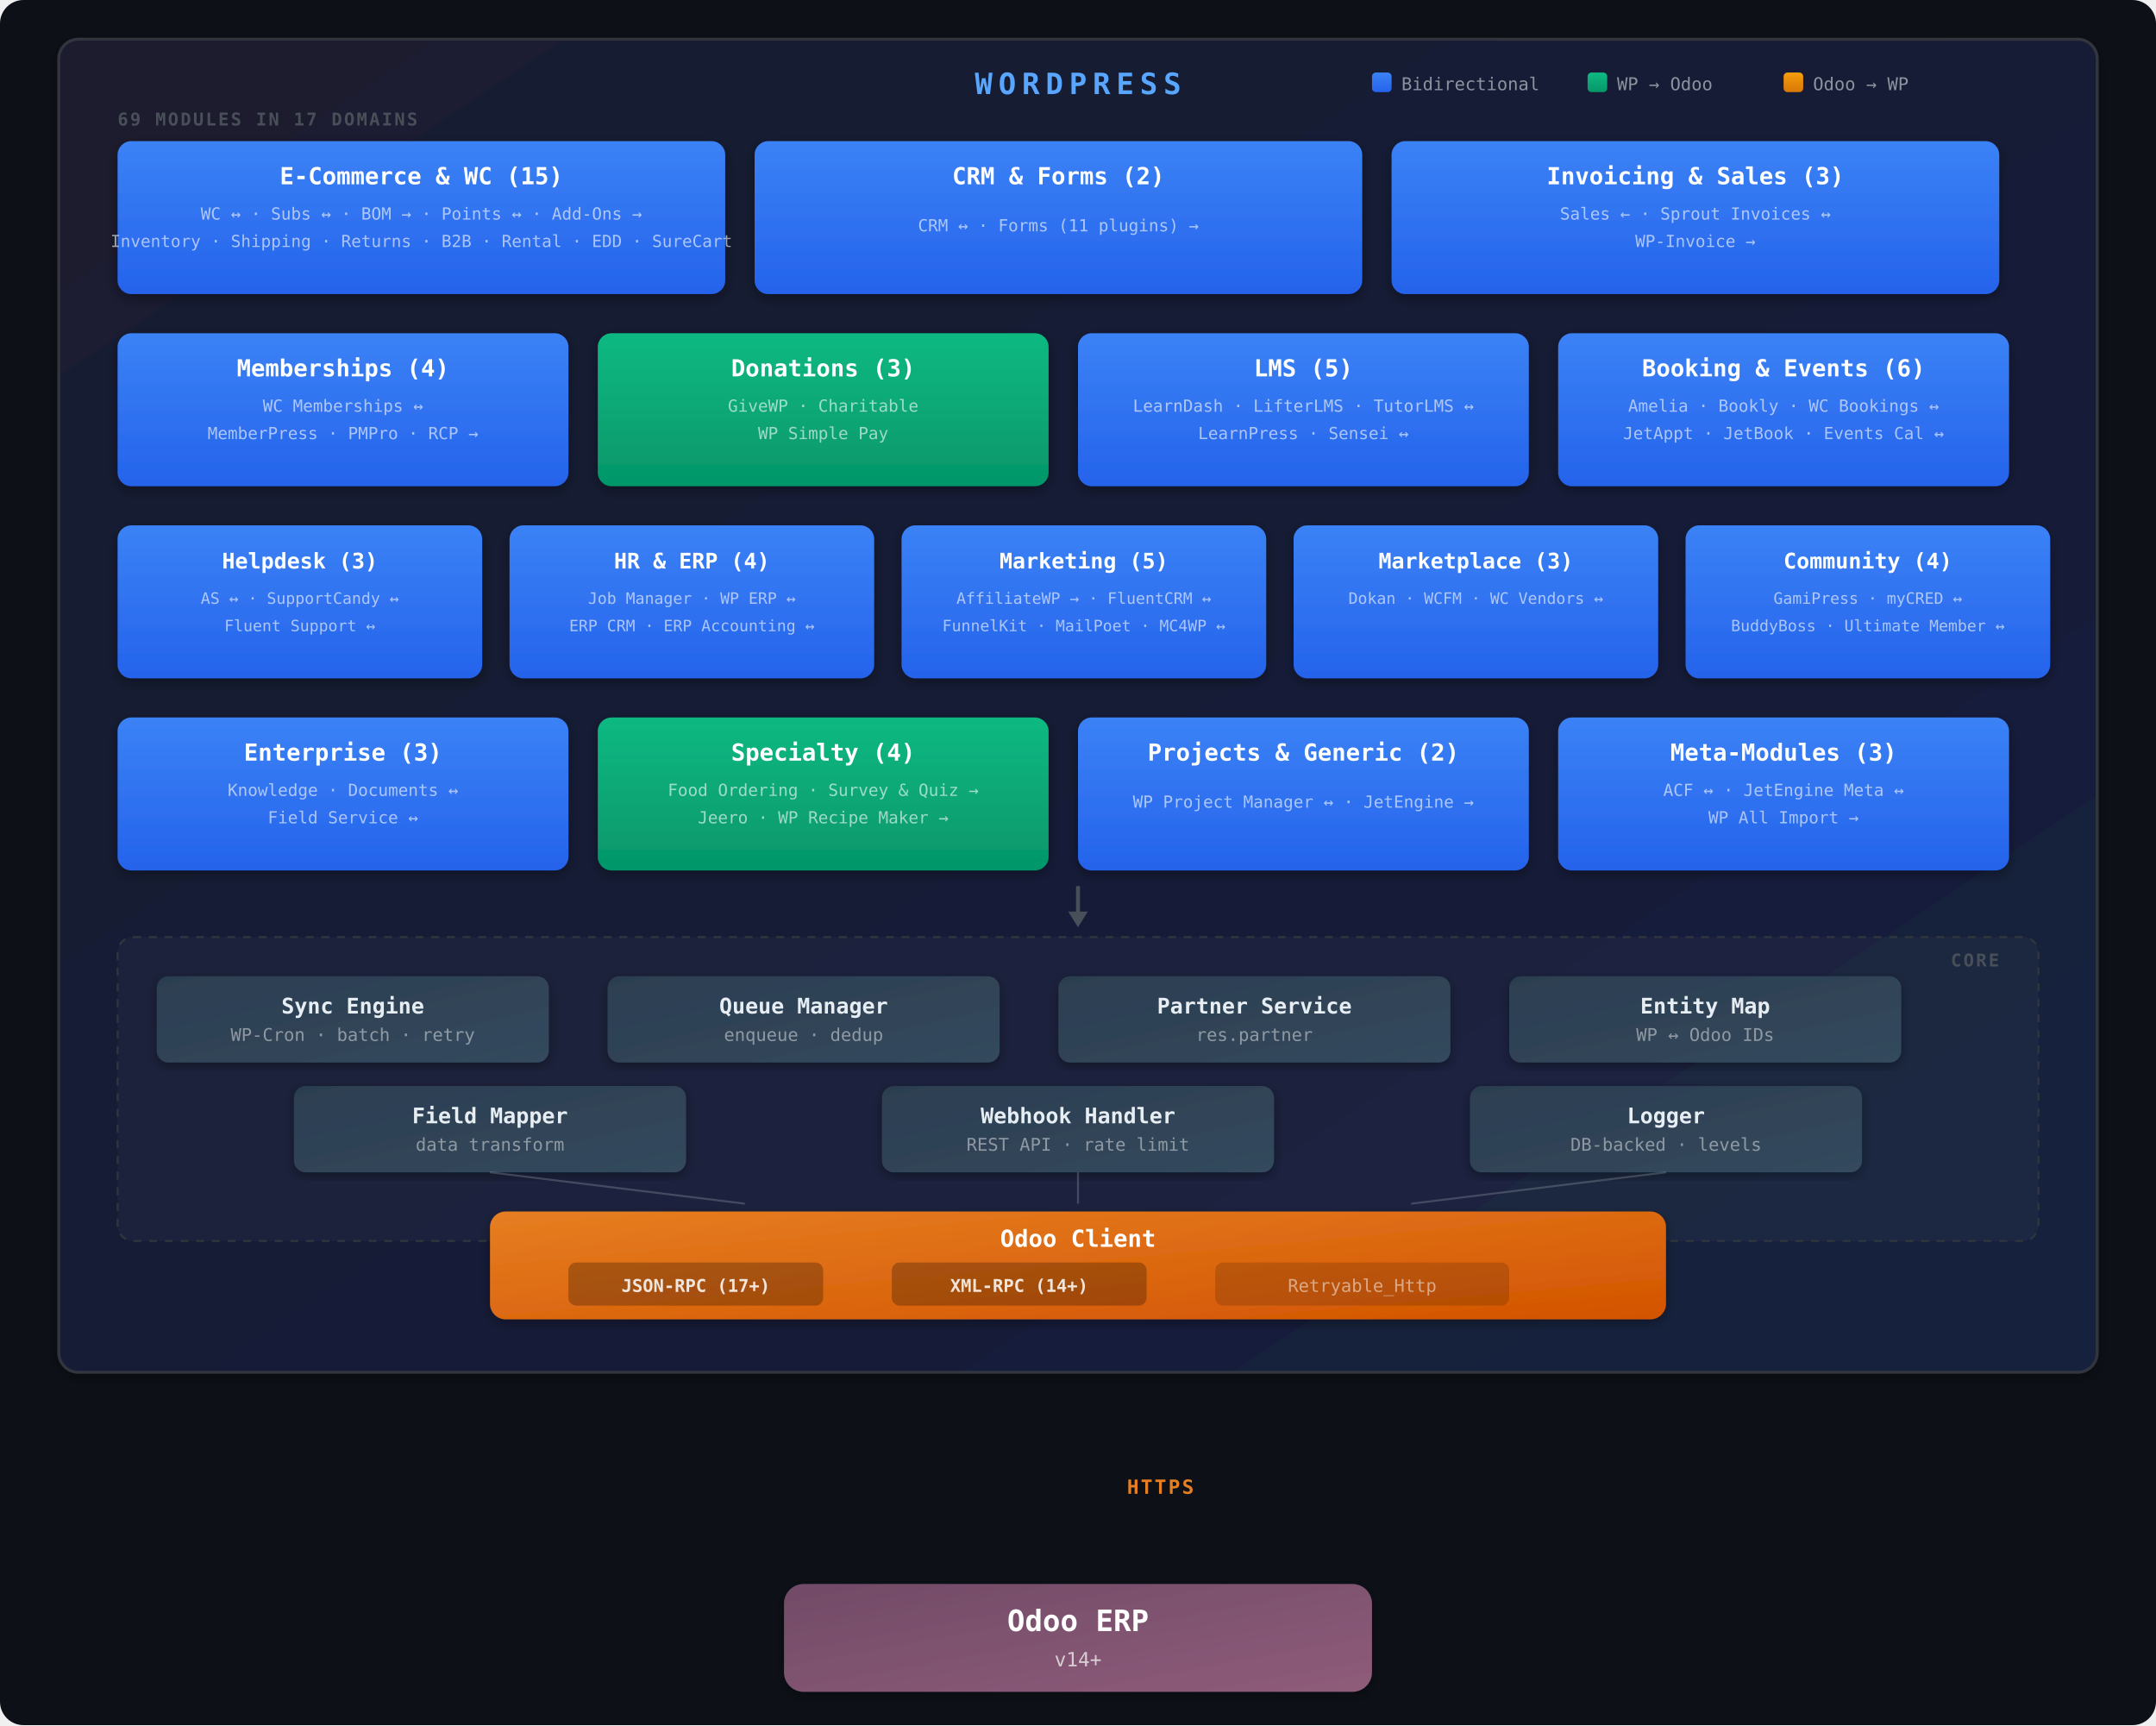
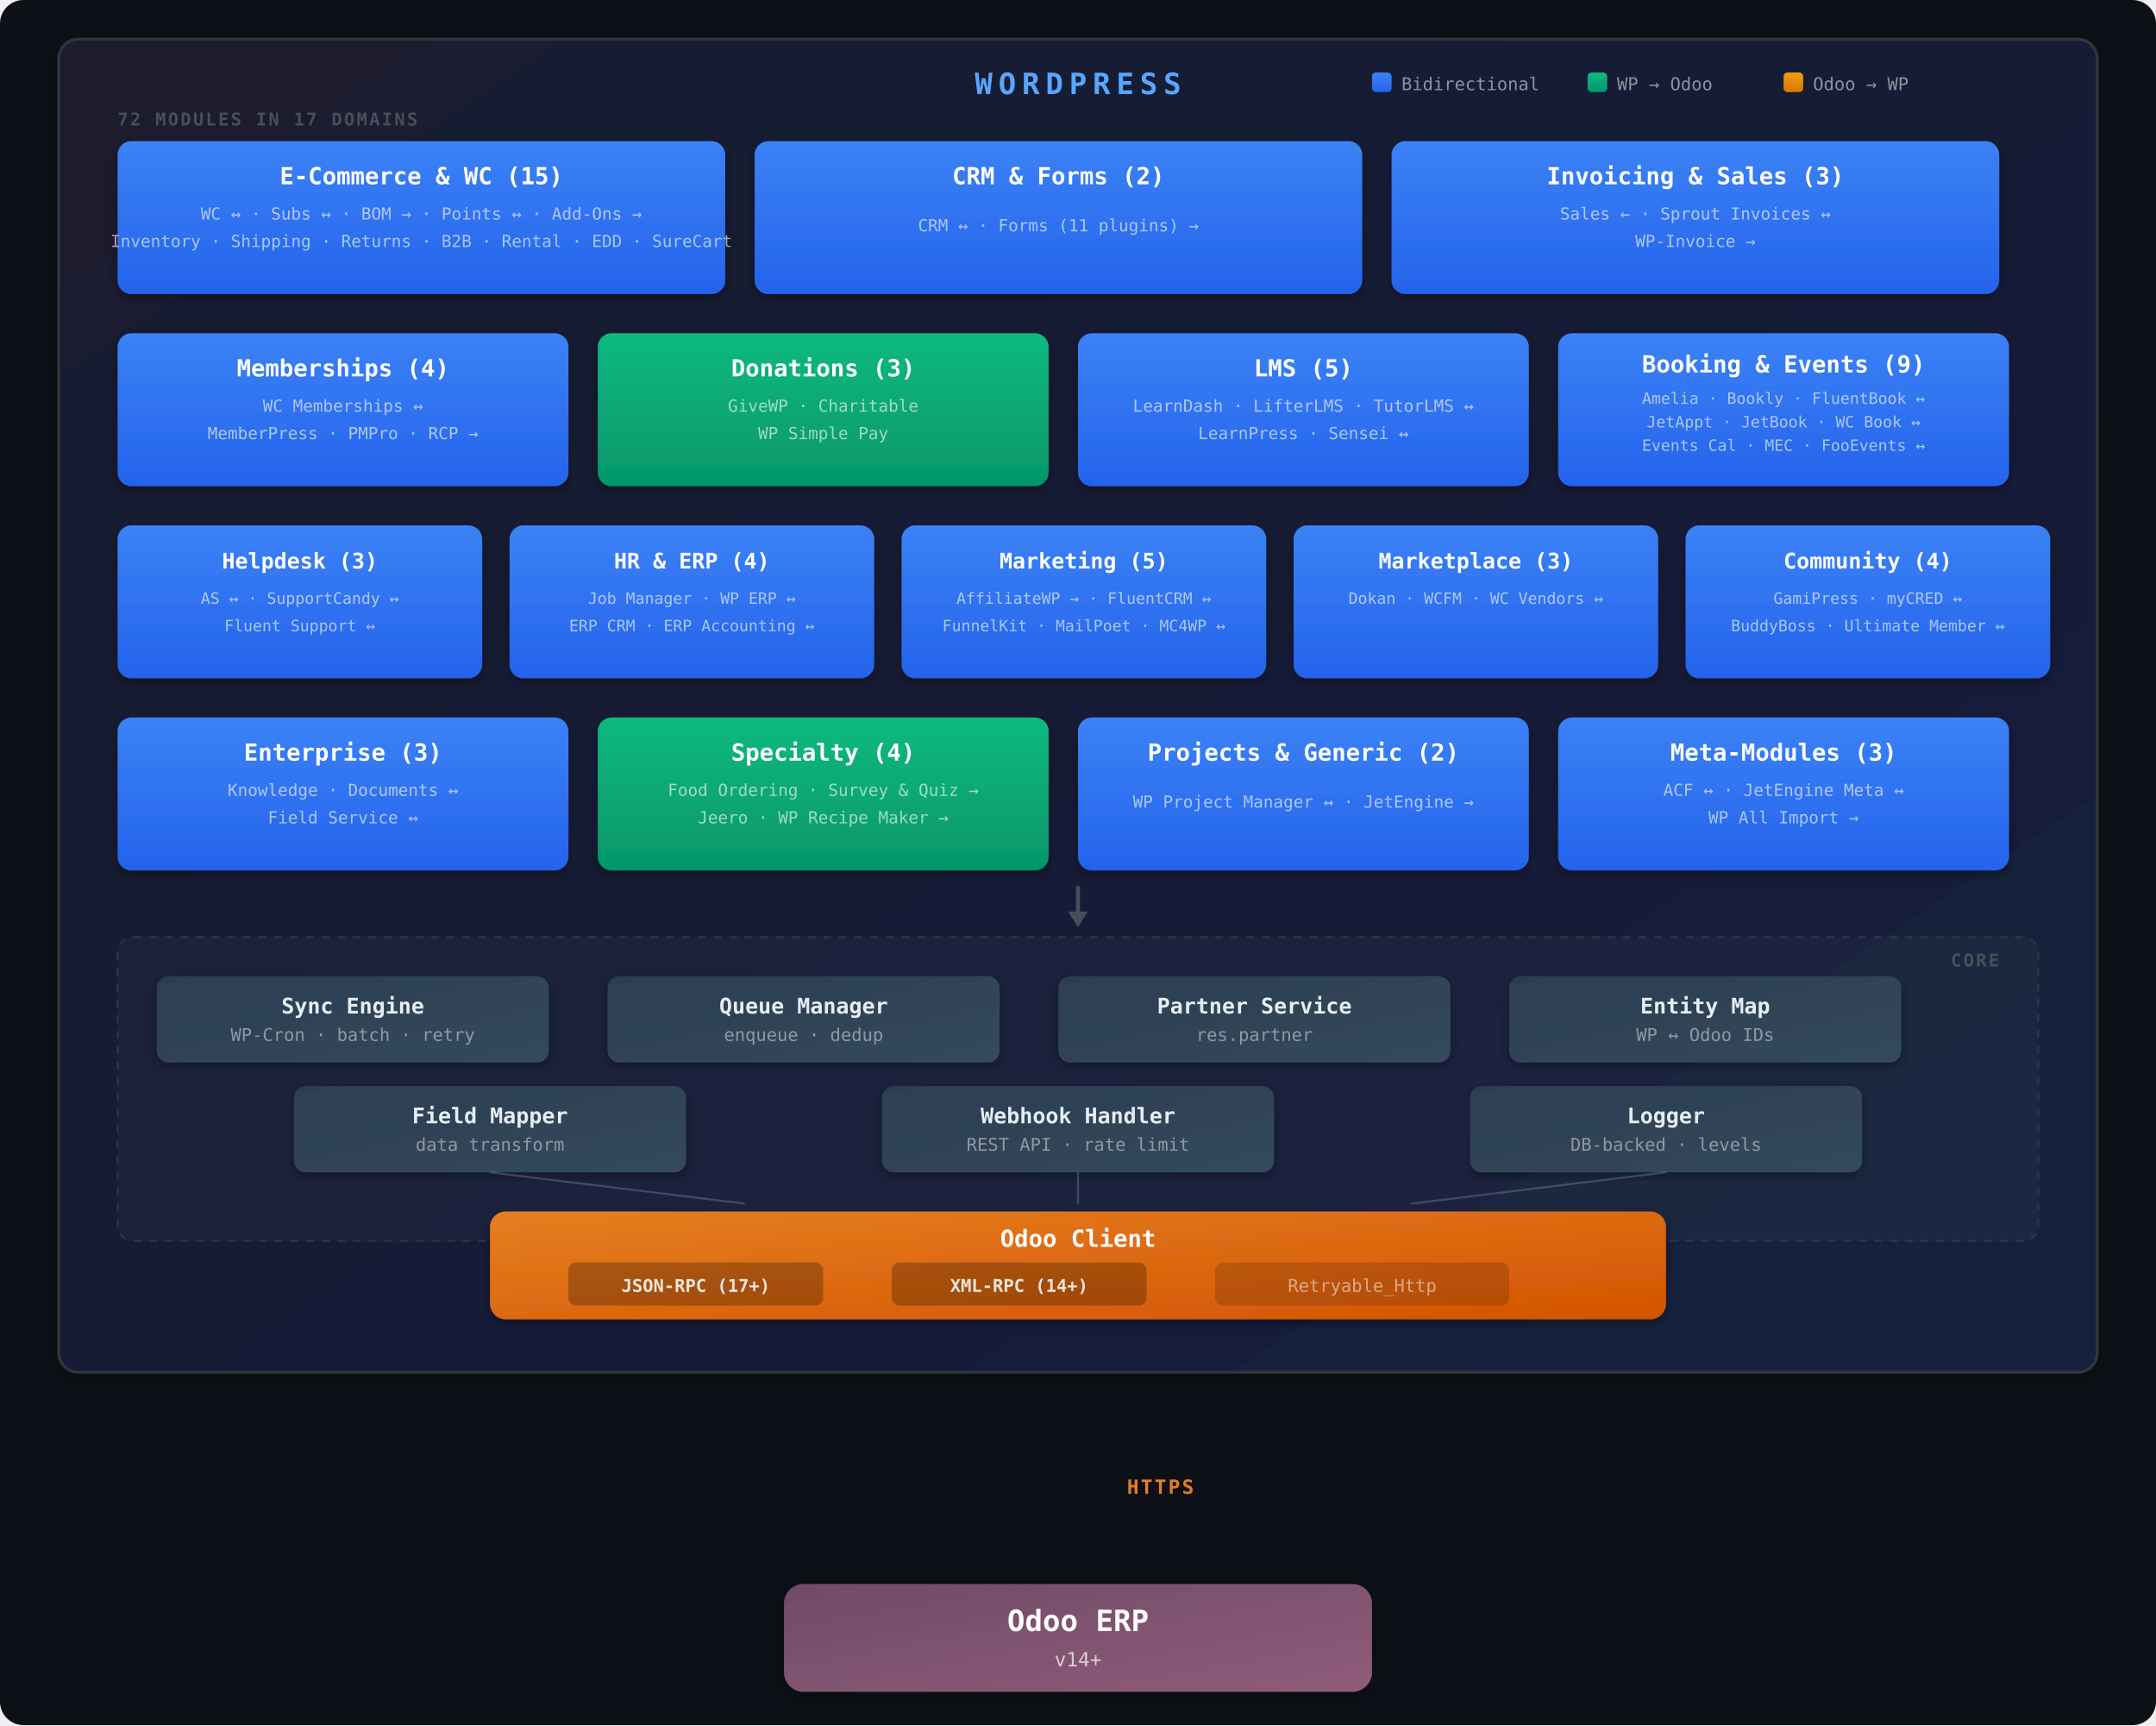
<svg xmlns="http://www.w3.org/2000/svg" viewBox="0 0 1100 880" font-family="'SF Mono','Fira Code','JetBrains Mono',monospace">
  <defs>
    <linearGradient id="wpBg" x1="0%" y1="0%" x2="100%" y2="100%">
      <stop offset="0%" stop-color="#1a1a2e" />
      <stop offset="100%" stop-color="#16213e" />
    </linearGradient>
    <linearGradient id="odooBg" x1="0%" y1="0%" x2="100%" y2="100%">
      <stop offset="0%" stop-color="#714B67" />
      <stop offset="100%" stop-color="#8F5C7A" />
    </linearGradient>
    <linearGradient id="bidir" x1="0%" y1="0%" x2="0%" y2="100%">
      <stop offset="0%" stop-color="#3b82f6" />
      <stop offset="100%" stop-color="#2563eb" />
    </linearGradient>
    <linearGradient id="push" x1="0%" y1="0%" x2="0%" y2="100%">
      <stop offset="0%" stop-color="#10b981" />
      <stop offset="100%" stop-color="#059669" />
    </linearGradient>
    <linearGradient id="pull" x1="0%" y1="0%" x2="0%" y2="100%">
      <stop offset="0%" stop-color="#f59e0b" />
      <stop offset="100%" stop-color="#d97706" />
    </linearGradient>
    <linearGradient id="infra" x1="0%" y1="0%" x2="100%" y2="100%">
      <stop offset="0%" stop-color="#2c3e50" />
      <stop offset="100%" stop-color="#34495e" />
    </linearGradient>
    <linearGradient id="client" x1="0%" y1="0%" x2="100%" y2="100%">
      <stop offset="0%" stop-color="#e67e22" />
      <stop offset="100%" stop-color="#d35400" />
    </linearGradient>
    <filter id="s">
      <feDropShadow dx="0" dy="2" stdDeviation="3" flood-color="#000" flood-opacity="0.35" />
    </filter>
    <filter id="g">
      <feGaussianBlur stdDeviation="2" result="b" />
      <feMerge>
        <feMergeNode in="b" />
        <feMergeNode in="SourceGraphic" />
      </feMerge>
    </filter>
  </defs>
  <rect width="1100" height="880" rx="12" fill="#0d1117" />
  <rect x="30" y="20" width="1040" height="680" rx="10" fill="url(#wpBg)" stroke="#30363d" stroke-width="1.5" filter="url(#s)" />
  <text x="550" y="48" text-anchor="middle" fill="#58a6ff" font-size="15" font-weight="700" letter-spacing="3">WORDPRESS</text>
  <rect x="700" y="37" width="10" height="10" rx="2" fill="url(#bidir)" />
  <text x="715" y="46" fill="#8b949e" font-size="9">Bidirectional</text>
  <rect x="810" y="37" width="10" height="10" rx="2" fill="url(#push)" />
  <text x="825" y="46" fill="#8b949e" font-size="9">WP → Odoo</text>
  <rect x="910" y="37" width="10" height="10" rx="2" fill="url(#pull)" />
  <text x="925" y="46" fill="#8b949e" font-size="9">Odoo → WP</text>
-   <text x="60" y="64" fill="#484f58" font-size="9" font-weight="600" letter-spacing="1">69 MODULES IN 17 DOMAINS</text>
+   <text x="60" y="64" fill="#484f58" font-size="9" font-weight="600" letter-spacing="1">72 MODULES IN 17 DOMAINS</text>
  <rect x="60" y="72" width="310" height="78" rx="7" fill="url(#bidir)" filter="url(#s)" />
  <text x="215" y="94" text-anchor="middle" fill="#fff" font-size="12" font-weight="700">E-Commerce &amp; WC (15)</text>
  <text x="215" y="112" text-anchor="middle" fill="rgba(255,255,255,0.6)" font-size="8.5">WC ↔ · Subs ↔ · BOM → · Points ↔ · Add-Ons →</text>
  <text x="215" y="126" text-anchor="middle" fill="rgba(255,255,255,0.6)" font-size="8.5">Inventory · Shipping · Returns · B2B · Rental · EDD · SureCart</text>
  <rect x="385" y="72" width="310" height="78" rx="7" fill="url(#bidir)" filter="url(#s)" />
  <text x="540" y="94" text-anchor="middle" fill="#fff" font-size="12" font-weight="700">CRM &amp; Forms (2)</text>
  <text x="540" y="118" text-anchor="middle" fill="rgba(255,255,255,0.6)" font-size="8.5">CRM ↔ · Forms (11 plugins) →</text>
  <rect x="710" y="72" width="310" height="78" rx="7" fill="url(#bidir)" filter="url(#s)" />
  <text x="865" y="94" text-anchor="middle" fill="#fff" font-size="12" font-weight="700">Invoicing &amp; Sales (3)</text>
  <text x="865" y="112" text-anchor="middle" fill="rgba(255,255,255,0.6)" font-size="8.5">Sales ← · Sprout Invoices ↔</text>
  <text x="865" y="126" text-anchor="middle" fill="rgba(255,255,255,0.6)" font-size="8.5">WP-Invoice →</text>
  <rect x="60" y="170" width="230" height="78" rx="7" fill="url(#bidir)" filter="url(#s)" />
  <text x="175" y="192" text-anchor="middle" fill="#fff" font-size="12" font-weight="700">Memberships (4)</text>
  <text x="175" y="210" text-anchor="middle" fill="rgba(255,255,255,0.6)" font-size="8.5">WC Memberships ↔</text>
  <text x="175" y="224" text-anchor="middle" fill="rgba(255,255,255,0.6)" font-size="8.5">MemberPress · PMPro · RCP →</text>
  <rect x="305" y="170" width="230" height="78" rx="7" fill="url(#push)" filter="url(#s)" />
  <text x="420" y="192" text-anchor="middle" fill="#fff" font-size="12" font-weight="700">Donations (3)</text>
  <text x="420" y="210" text-anchor="middle" fill="rgba(255,255,255,0.6)" font-size="8.5">GiveWP · Charitable</text>
  <text x="420" y="224" text-anchor="middle" fill="rgba(255,255,255,0.6)" font-size="8.5">WP Simple Pay</text>
  <rect x="550" y="170" width="230" height="78" rx="7" fill="url(#bidir)" filter="url(#s)" />
  <text x="665" y="192" text-anchor="middle" fill="#fff" font-size="12" font-weight="700">LMS (5)</text>
  <text x="665" y="210" text-anchor="middle" fill="rgba(255,255,255,0.6)" font-size="8.5">LearnDash · LifterLMS · TutorLMS ↔</text>
  <text x="665" y="224" text-anchor="middle" fill="rgba(255,255,255,0.6)" font-size="8.5">LearnPress · Sensei ↔</text>
  <rect x="795" y="170" width="230" height="78" rx="7" fill="url(#bidir)" filter="url(#s)" />
-   <text x="910" y="192" text-anchor="middle" fill="#fff" font-size="12" font-weight="700">Booking &amp; Events (6)</text>
-   <text x="910" y="210" text-anchor="middle" fill="rgba(255,255,255,0.6)" font-size="8.5">Amelia · Bookly · WC Bookings ↔</text>
-   <text x="910" y="224" text-anchor="middle" fill="rgba(255,255,255,0.6)" font-size="8.5">JetAppt · JetBook · Events Cal ↔</text>
+   <text x="910" y="190" text-anchor="middle" fill="#fff" font-size="12" font-weight="700">Booking &amp; Events (9)</text>
+   <text x="910" y="206" text-anchor="middle" fill="rgba(255,255,255,0.6)" font-size="8">Amelia · Bookly · FluentBook ↔</text>
+   <text x="910" y="218" text-anchor="middle" fill="rgba(255,255,255,0.6)" font-size="8">JetAppt · JetBook · WC Book ↔</text>
+   <text x="910" y="230" text-anchor="middle" fill="rgba(255,255,255,0.6)" font-size="8">Events Cal · MEC · FooEvents ↔</text>
  <rect x="60" y="268" width="186" height="78" rx="7" fill="url(#bidir)" filter="url(#s)" />
  <text x="153" y="290" text-anchor="middle" fill="#fff" font-size="11" font-weight="700">Helpdesk (3)</text>
  <text x="153" y="308" text-anchor="middle" fill="rgba(255,255,255,0.6)" font-size="8">AS ↔ · SupportCandy ↔</text>
  <text x="153" y="322" text-anchor="middle" fill="rgba(255,255,255,0.6)" font-size="8">Fluent Support ↔</text>
  <rect x="260" y="268" width="186" height="78" rx="7" fill="url(#bidir)" filter="url(#s)" />
  <text x="353" y="290" text-anchor="middle" fill="#fff" font-size="11" font-weight="700">HR &amp; ERP (4)</text>
  <text x="353" y="308" text-anchor="middle" fill="rgba(255,255,255,0.6)" font-size="8">Job Manager · WP ERP ↔</text>
  <text x="353" y="322" text-anchor="middle" fill="rgba(255,255,255,0.6)" font-size="8">ERP CRM · ERP Accounting ↔</text>
  <rect x="460" y="268" width="186" height="78" rx="7" fill="url(#bidir)" filter="url(#s)" />
  <text x="553" y="290" text-anchor="middle" fill="#fff" font-size="11" font-weight="700">Marketing (5)</text>
  <text x="553" y="308" text-anchor="middle" fill="rgba(255,255,255,0.6)" font-size="8">AffiliateWP → · FluentCRM ↔</text>
  <text x="553" y="322" text-anchor="middle" fill="rgba(255,255,255,0.6)" font-size="8">FunnelKit · MailPoet · MC4WP ↔</text>
  <rect x="660" y="268" width="186" height="78" rx="7" fill="url(#bidir)" filter="url(#s)" />
  <text x="753" y="290" text-anchor="middle" fill="#fff" font-size="11" font-weight="700">Marketplace (3)</text>
  <text x="753" y="308" text-anchor="middle" fill="rgba(255,255,255,0.6)" font-size="8">Dokan · WCFM · WC Vendors ↔</text>
  <rect x="860" y="268" width="186" height="78" rx="7" fill="url(#bidir)" filter="url(#s)" />
  <text x="953" y="290" text-anchor="middle" fill="#fff" font-size="11" font-weight="700">Community (4)</text>
  <text x="953" y="308" text-anchor="middle" fill="rgba(255,255,255,0.6)" font-size="8">GamiPress · myCRED ↔</text>
  <text x="953" y="322" text-anchor="middle" fill="rgba(255,255,255,0.6)" font-size="8">BuddyBoss · Ultimate Member ↔</text>
  <rect x="60" y="366" width="230" height="78" rx="7" fill="url(#bidir)" filter="url(#s)" />
  <text x="175" y="388" text-anchor="middle" fill="#fff" font-size="12" font-weight="700">Enterprise (3)</text>
  <text x="175" y="406" text-anchor="middle" fill="rgba(255,255,255,0.6)" font-size="8.5">Knowledge · Documents ↔</text>
  <text x="175" y="420" text-anchor="middle" fill="rgba(255,255,255,0.6)" font-size="8.5">Field Service ↔</text>
  <rect x="305" y="366" width="230" height="78" rx="7" fill="url(#push)" filter="url(#s)" />
  <text x="420" y="388" text-anchor="middle" fill="#fff" font-size="12" font-weight="700">Specialty (4)</text>
  <text x="420" y="406" text-anchor="middle" fill="rgba(255,255,255,0.6)" font-size="8.5">Food Ordering · Survey &amp; Quiz →</text>
  <text x="420" y="420" text-anchor="middle" fill="rgba(255,255,255,0.6)" font-size="8.5">Jeero · WP Recipe Maker →</text>
  <rect x="550" y="366" width="230" height="78" rx="7" fill="url(#bidir)" filter="url(#s)" />
  <text x="665" y="388" text-anchor="middle" fill="#fff" font-size="12" font-weight="700">Projects &amp; Generic (2)</text>
  <text x="665" y="412" text-anchor="middle" fill="rgba(255,255,255,0.6)" font-size="8.5">WP Project Manager ↔ · JetEngine →</text>
  <rect x="795" y="366" width="230" height="78" rx="7" fill="url(#bidir)" filter="url(#s)" />
  <text x="910" y="388" text-anchor="middle" fill="#fff" font-size="12" font-weight="700">Meta-Modules (3)</text>
  <text x="910" y="406" text-anchor="middle" fill="rgba(255,255,255,0.6)" font-size="8.5">ACF ↔ · JetEngine Meta ↔</text>
  <text x="910" y="420" text-anchor="middle" fill="rgba(255,255,255,0.6)" font-size="8.5">WP All Import →</text>
  <line x1="550" y1="452" x2="550" y2="468" stroke="#484f58" stroke-width="2" />
  <polygon points="550,473 545,465 555,465" fill="#484f58" />
  <rect x="60" y="478" width="980" height="155" rx="8" fill="rgba(255,255,255,0.03)" stroke="#30363d" stroke-width="1" stroke-dasharray="4,4" />
  <text x="1020" y="493" text-anchor="end" fill="#484f58" font-size="9" font-weight="600" letter-spacing="1">CORE</text>
  <rect x="80" y="498" width="200" height="44" rx="6" fill="url(#infra)" filter="url(#s)" />
  <text x="180" y="517" text-anchor="middle" fill="#e6edf3" font-size="11" font-weight="700">Sync Engine</text>
  <text x="180" y="531" text-anchor="middle" fill="rgba(255,255,255,0.45)" font-size="9">WP-Cron · batch · retry</text>
  <rect x="310" y="498" width="200" height="44" rx="6" fill="url(#infra)" filter="url(#s)" />
  <text x="410" y="517" text-anchor="middle" fill="#e6edf3" font-size="11" font-weight="700">Queue Manager</text>
  <text x="410" y="531" text-anchor="middle" fill="rgba(255,255,255,0.45)" font-size="9">enqueue · dedup</text>
  <rect x="540" y="498" width="200" height="44" rx="6" fill="url(#infra)" filter="url(#s)" />
  <text x="640" y="517" text-anchor="middle" fill="#e6edf3" font-size="11" font-weight="700">Partner Service</text>
  <text x="640" y="531" text-anchor="middle" fill="rgba(255,255,255,0.45)" font-size="9">res.partner</text>
  <rect x="770" y="498" width="200" height="44" rx="6" fill="url(#infra)" filter="url(#s)" />
  <text x="870" y="517" text-anchor="middle" fill="#e6edf3" font-size="11" font-weight="700">Entity Map</text>
  <text x="870" y="531" text-anchor="middle" fill="rgba(255,255,255,0.45)" font-size="9">WP ↔ Odoo IDs</text>
  <rect x="150" y="554" width="200" height="44" rx="6" fill="url(#infra)" filter="url(#s)" />
  <text x="250" y="573" text-anchor="middle" fill="#e6edf3" font-size="11" font-weight="700">Field Mapper</text>
  <text x="250" y="587" text-anchor="middle" fill="rgba(255,255,255,0.45)" font-size="9">data transform</text>
  <rect x="450" y="554" width="200" height="44" rx="6" fill="url(#infra)" filter="url(#s)" />
  <text x="550" y="573" text-anchor="middle" fill="#e6edf3" font-size="11" font-weight="700">Webhook Handler</text>
  <text x="550" y="587" text-anchor="middle" fill="rgba(255,255,255,0.45)" font-size="9">REST API · rate limit</text>
  <rect x="750" y="554" width="200" height="44" rx="6" fill="url(#infra)" filter="url(#s)" />
  <text x="850" y="573" text-anchor="middle" fill="#e6edf3" font-size="11" font-weight="700">Logger</text>
  <text x="850" y="587" text-anchor="middle" fill="rgba(255,255,255,0.45)" font-size="9">DB-backed · levels</text>
  <line x1="250" y1="598" x2="380" y2="614" stroke="#e6edf3" stroke-width="1" opacity="0.2" />
  <line x1="550" y1="598" x2="550" y2="614" stroke="#e6edf3" stroke-width="1" opacity="0.2" />
  <line x1="850" y1="598" x2="720" y2="614" stroke="#e6edf3" stroke-width="1" opacity="0.2" />
  <rect x="250" y="618" width="600" height="55" rx="8" fill="url(#client)" filter="url(#s)" />
  <text x="550" y="636" text-anchor="middle" fill="#fff" font-size="12" font-weight="700">Odoo Client</text>
  <rect x="290" y="644" width="130" height="22" rx="4" fill="rgba(0,0,0,0.25)" />
  <text x="355" y="659" text-anchor="middle" fill="rgba(255,255,255,0.85)" font-size="9" font-weight="600">JSON-RPC (17+)</text>
  <rect x="455" y="644" width="130" height="22" rx="4" fill="rgba(0,0,0,0.25)" />
  <text x="520" y="659" text-anchor="middle" fill="rgba(255,255,255,0.85)" font-size="9" font-weight="600">XML-RPC (14+)</text>
  <rect x="620" y="644" width="150" height="22" rx="4" fill="rgba(0,0,0,0.15)" />
  <text x="695" y="659" text-anchor="middle" fill="rgba(255,255,255,0.5)" font-size="9">Retryable_Http</text>
  <line x1="550" y1="710" x2="550" y2="800" stroke="#e67e22" stroke-width="2.5" stroke-dasharray="6,4" filter="url(#g)" />
  <text x="575" y="762" fill="#e67e22" font-size="10" font-weight="600" letter-spacing="1">HTTPS</text>
  <rect x="400" y="808" width="300" height="55" rx="10" fill="url(#odooBg)" filter="url(#s)" />
  <text x="550" y="832" text-anchor="middle" fill="#fff" font-size="15" font-weight="700">Odoo ERP</text>
  <text x="550" y="850" text-anchor="middle" fill="rgba(255,255,255,0.7)" font-size="10">v14+</text>
</svg>
